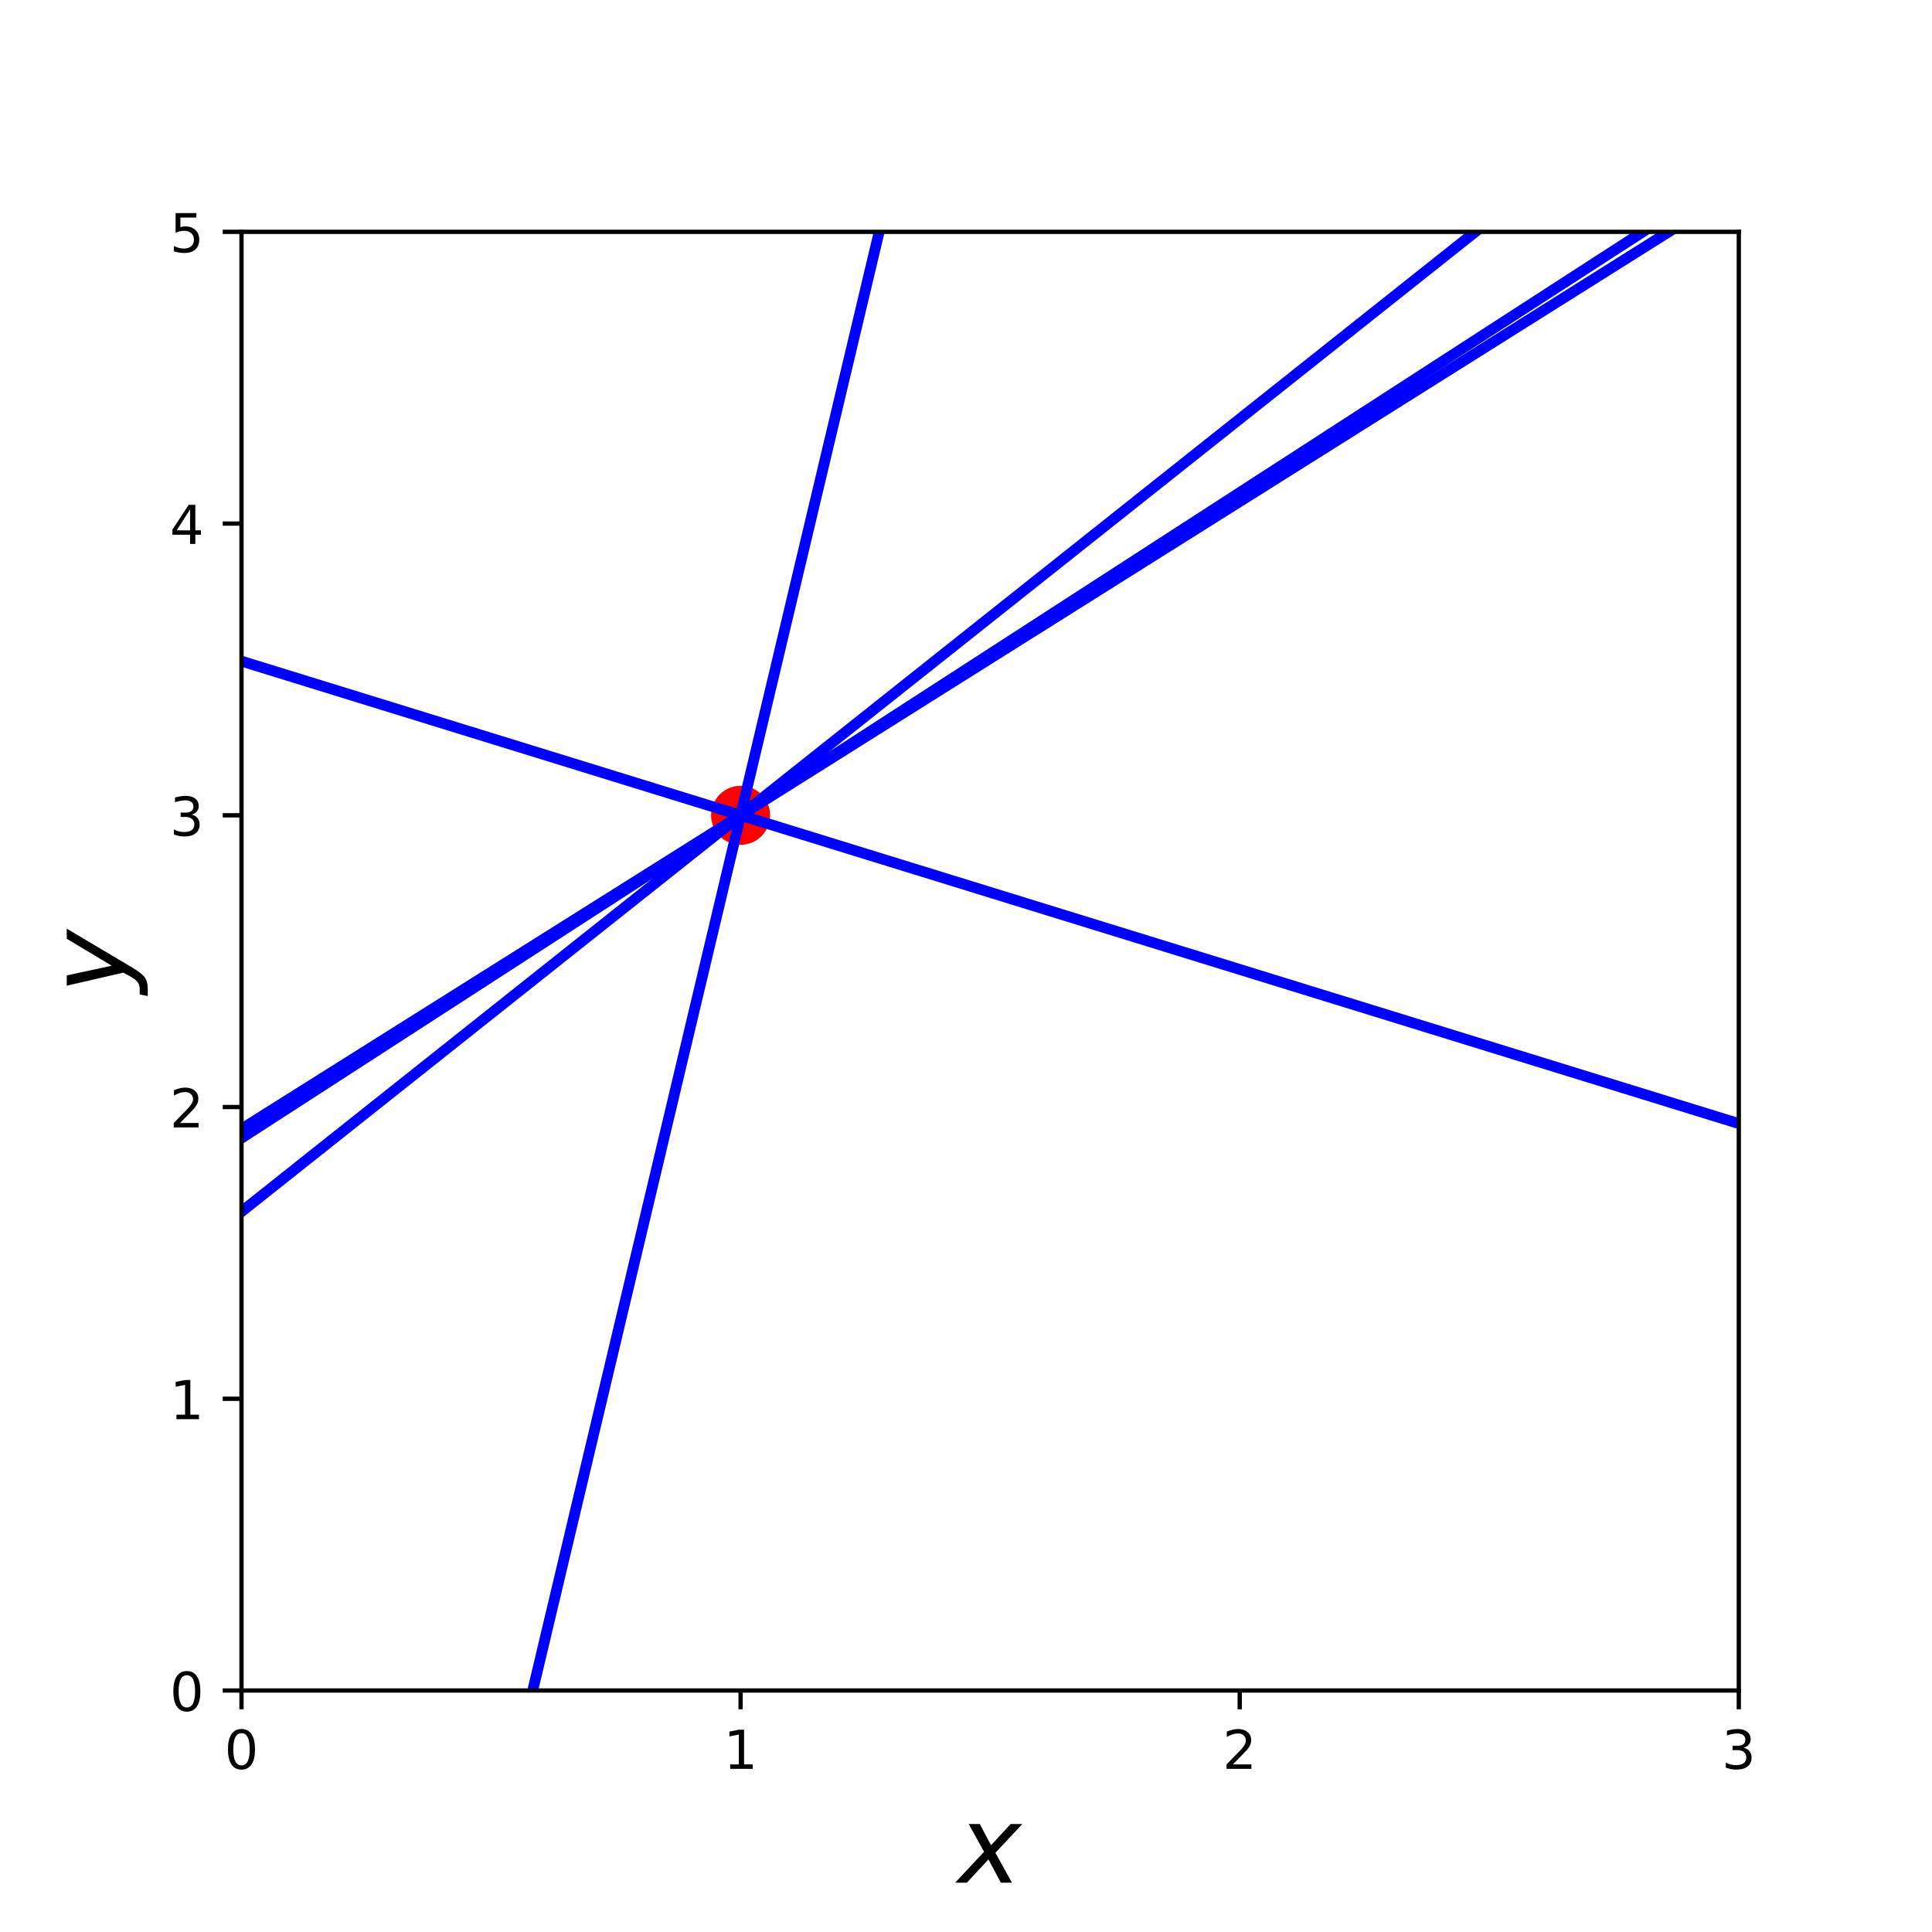
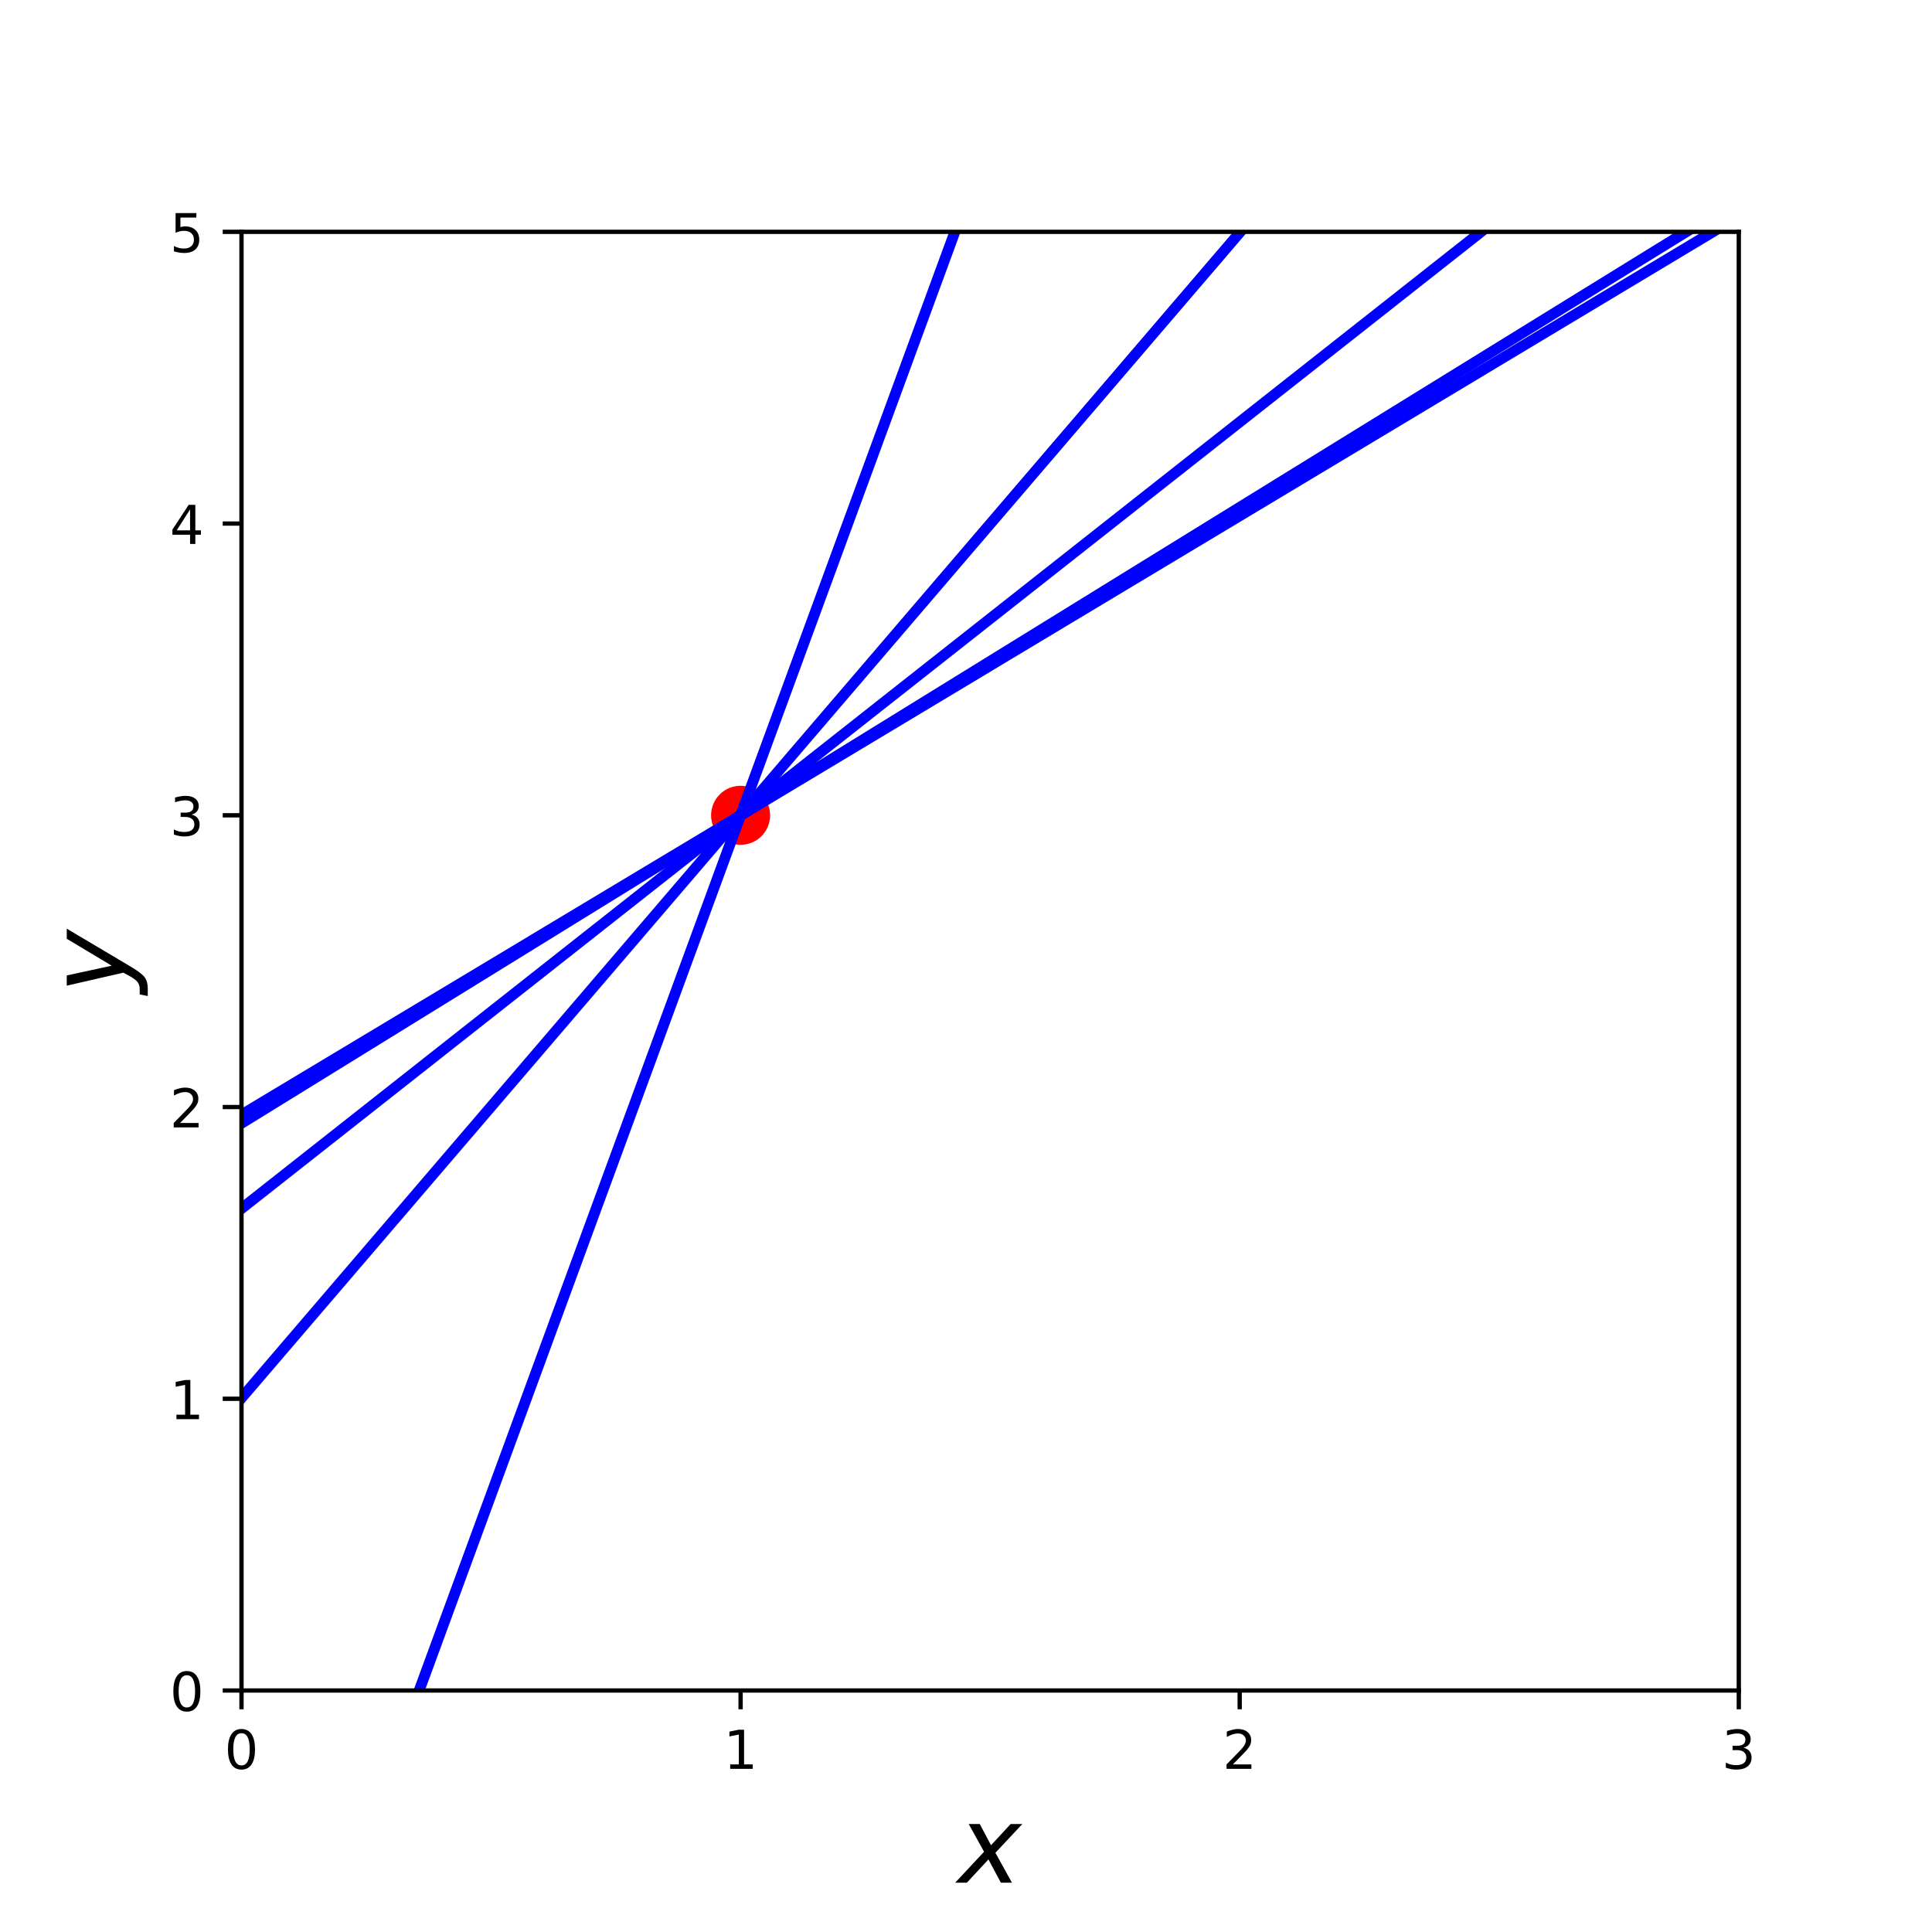
<svg xmlns="http://www.w3.org/2000/svg" xmlns:xlink="http://www.w3.org/1999/xlink" height="360pt" version="1.1" viewBox="0 0 360 360" width="360pt">
  <defs>
    <style type="text/css">
*{stroke-linecap:butt;stroke-linejoin:round;}
  </style>
  </defs>
  <g id="figure_1">
    <g id="patch_1">
      <path d="M 0 360  L 360 360  L 360 0  L 0 0  z " style="fill:none;" />
    </g>
    <g id="axes_1">
      <g id="patch_2">
        <path d="M 45 315  L 324 315  L 324 43.2  L 45 43.2  z " style="fill:none;" />
      </g>
      <g id="matplotlib.axis_1">
        <g id="xtick_1">
          <g id="line2d_1">
            <defs>
-               <path d="M 0 0  L 0 3.5  " id="m392f66d98a" style="stroke:#000000;stroke-width:0.8;" />
-             </defs>
-             <g>
-               <use style="stroke:#000000;stroke-width:0.8;" x="45" xlink:href="#m392f66d98a" y="315" />
+               <path d="M 0 0  L 0 3.5  " id="m052bb8a364" style="stroke:#000000;stroke-width:0.8;" />
+             </defs>
+             <g>
+               <use style="stroke:#000000;stroke-width:0.8;" x="45" xlink:href="#m052bb8a364" y="315" />
            </g>
          </g>
          <g id="text_1">
            <defs>
              <path d="M 31.781 66.406  Q 24.172 66.406 20.328 58.906  Q 16.5 51.422 16.5 36.375  Q 16.5 21.391 20.328 13.891  Q 24.172 6.391 31.781 6.391  Q 39.453 6.391 43.281 13.891  Q 47.125 21.391 47.125 36.375  Q 47.125 51.422 43.281 58.906  Q 39.453 66.406 31.781 66.406  z M 31.781 74.219  Q 44.047 74.219 50.516 64.516  Q 56.984 54.828 56.984 36.375  Q 56.984 17.969 50.516 8.266  Q 44.047 -1.422 31.781 -1.422  Q 19.531 -1.422 13.062 8.266  Q 6.594 17.969 6.594 36.375  Q 6.594 54.828 13.062 64.516  Q 19.531 74.219 31.781 74.219  z " id="DejaVuSans-30" />
            </defs>
            <g transform="translate(41.81875 329.5984)scale(0.1 -0.1)">
              <use xlink:href="#DejaVuSans-30" />
            </g>
          </g>
        </g>
        <g id="xtick_2">
          <g id="line2d_2">
            <g>
-               <use style="stroke:#000000;stroke-width:0.8;" x="138" xlink:href="#m392f66d98a" y="315" />
+               <use style="stroke:#000000;stroke-width:0.8;" x="138" xlink:href="#m052bb8a364" y="315" />
            </g>
          </g>
          <g id="text_2">
            <defs>
              <path d="M 12.406 8.297  L 28.516 8.297  L 28.516 63.922  L 10.984 60.406  L 10.984 69.391  L 28.422 72.906  L 38.281 72.906  L 38.281 8.297  L 54.391 8.297  L 54.391 0  L 12.406 0  z " id="DejaVuSans-31" />
            </defs>
            <g transform="translate(134.8187 329.5984)scale(0.1 -0.1)">
              <use xlink:href="#DejaVuSans-31" />
            </g>
          </g>
        </g>
        <g id="xtick_3">
          <g id="line2d_3">
            <g>
-               <use style="stroke:#000000;stroke-width:0.8;" x="231" xlink:href="#m392f66d98a" y="315" />
+               <use style="stroke:#000000;stroke-width:0.8;" x="231" xlink:href="#m052bb8a364" y="315" />
            </g>
          </g>
          <g id="text_3">
            <defs>
              <path d="M 19.188 8.297  L 53.609 8.297  L 53.609 0  L 7.328 0  L 7.328 8.297  Q 12.938 14.109 22.625 23.891  Q 32.328 33.688 34.812 36.531  Q 39.547 41.844 41.422 45.531  Q 43.312 49.219 43.312 52.781  Q 43.312 58.594 39.234 62.25  Q 35.156 65.922 28.609 65.922  Q 23.969 65.922 18.812 64.312  Q 13.672 62.703 7.812 59.422  L 7.812 69.391  Q 13.766 71.781 18.938 73  Q 24.125 74.219 28.422 74.219  Q 39.75 74.219 46.484 68.547  Q 53.219 62.891 53.219 53.422  Q 53.219 48.922 51.531 44.891  Q 49.859 40.875 45.406 35.406  Q 44.188 33.984 37.641 27.219  Q 31.109 20.453 19.188 8.297  z " id="DejaVuSans-32" />
            </defs>
            <g transform="translate(227.8187 329.5984)scale(0.1 -0.1)">
              <use xlink:href="#DejaVuSans-32" />
            </g>
          </g>
        </g>
        <g id="xtick_4">
          <g id="line2d_4">
            <g>
-               <use style="stroke:#000000;stroke-width:0.8;" x="324" xlink:href="#m392f66d98a" y="315" />
+               <use style="stroke:#000000;stroke-width:0.8;" x="324" xlink:href="#m052bb8a364" y="315" />
            </g>
          </g>
          <g id="text_4">
            <defs>
              <path d="M 40.578 39.312  Q 47.656 37.797 51.625 33  Q 55.609 28.219 55.609 21.188  Q 55.609 10.406 48.188 4.484  Q 40.766 -1.422 27.094 -1.422  Q 22.516 -1.422 17.656 -0.516  Q 12.797 0.391 7.625 2.203  L 7.625 11.719  Q 11.719 9.328 16.594 8.109  Q 21.484 6.891 26.812 6.891  Q 36.078 6.891 40.938 10.547  Q 45.797 14.203 45.797 21.188  Q 45.797 27.641 41.281 31.266  Q 36.766 34.906 28.719 34.906  L 20.219 34.906  L 20.219 43.016  L 29.109 43.016  Q 36.375 43.016 40.234 45.922  Q 44.094 48.828 44.094 54.297  Q 44.094 59.906 40.109 62.906  Q 36.141 65.922 28.719 65.922  Q 24.656 65.922 20.016 65.031  Q 15.375 64.156 9.812 62.312  L 9.812 71.094  Q 15.438 72.656 20.344 73.438  Q 25.25 74.219 29.594 74.219  Q 40.828 74.219 47.359 69.109  Q 53.906 64.016 53.906 55.328  Q 53.906 49.266 50.438 45.094  Q 46.969 40.922 40.578 39.312  z " id="DejaVuSans-33" />
            </defs>
            <g transform="translate(320.8188 329.5984)scale(0.1 -0.1)">
              <use xlink:href="#DejaVuSans-33" />
            </g>
          </g>
        </g>
        <g id="text_5">
          <defs>
            <path d="M 60.016 54.688  L 34.906 27.875  L 50.297 0  L 39.984 0  L 28.422 21.688  L 8.297 0  L -2.594 0  L 24.312 28.812  L 10.016 54.688  L 20.312 54.688  L 30.812 34.906  L 49.125 54.688  z " id="DejaVuSans-Oblique-78" />
          </defs>
          <g transform="translate(178.5 350.875)scale(0.2 -0.2)">
            <use transform="translate(0 0.3125)" xlink:href="#DejaVuSans-Oblique-78" />
          </g>
        </g>
      </g>
      <g id="matplotlib.axis_2">
        <g id="ytick_1">
          <g id="line2d_5">
            <defs>
-               <path d="M 0 0  L -3.5 0  " id="m5862f55415" style="stroke:#000000;stroke-width:0.8;" />
-             </defs>
-             <g>
-               <use style="stroke:#000000;stroke-width:0.8;" x="45" xlink:href="#m5862f55415" y="315" />
+               <path d="M 0 0  L -3.5 0  " id="m3dde6aa0dd" style="stroke:#000000;stroke-width:0.8;" />
+             </defs>
+             <g>
+               <use style="stroke:#000000;stroke-width:0.8;" x="45" xlink:href="#m3dde6aa0dd" y="315" />
            </g>
          </g>
          <g id="text_6">
            <g transform="translate(31.6375 318.7992)scale(0.1 -0.1)">
              <use xlink:href="#DejaVuSans-30" />
            </g>
          </g>
        </g>
        <g id="ytick_2">
          <g id="line2d_6">
            <g>
-               <use style="stroke:#000000;stroke-width:0.8;" x="45" xlink:href="#m5862f55415" y="260.64" />
+               <use style="stroke:#000000;stroke-width:0.8;" x="45" xlink:href="#m3dde6aa0dd" y="260.64" />
            </g>
          </g>
          <g id="text_7">
            <g transform="translate(31.6375 264.4392)scale(0.1 -0.1)">
              <use xlink:href="#DejaVuSans-31" />
            </g>
          </g>
        </g>
        <g id="ytick_3">
          <g id="line2d_7">
            <g>
-               <use style="stroke:#000000;stroke-width:0.8;" x="45" xlink:href="#m5862f55415" y="206.28" />
+               <use style="stroke:#000000;stroke-width:0.8;" x="45" xlink:href="#m3dde6aa0dd" y="206.28" />
            </g>
          </g>
          <g id="text_8">
            <g transform="translate(31.6375 210.0792)scale(0.1 -0.1)">
              <use xlink:href="#DejaVuSans-32" />
            </g>
          </g>
        </g>
        <g id="ytick_4">
          <g id="line2d_8">
            <g>
-               <use style="stroke:#000000;stroke-width:0.8;" x="45" xlink:href="#m5862f55415" y="151.92" />
+               <use style="stroke:#000000;stroke-width:0.8;" x="45" xlink:href="#m3dde6aa0dd" y="151.92" />
            </g>
          </g>
          <g id="text_9">
            <g transform="translate(31.6375 155.7192)scale(0.1 -0.1)">
              <use xlink:href="#DejaVuSans-33" />
            </g>
          </g>
        </g>
        <g id="ytick_5">
          <g id="line2d_9">
            <g>
-               <use style="stroke:#000000;stroke-width:0.8;" x="45" xlink:href="#m5862f55415" y="97.56" />
+               <use style="stroke:#000000;stroke-width:0.8;" x="45" xlink:href="#m3dde6aa0dd" y="97.56" />
            </g>
          </g>
          <g id="text_10">
            <defs>
              <path d="M 37.797 64.312  L 12.891 25.391  L 37.797 25.391  z M 35.203 72.906  L 47.609 72.906  L 47.609 25.391  L 58.016 25.391  L 58.016 17.188  L 47.609 17.188  L 47.609 0  L 37.797 0  L 37.797 17.188  L 4.891 17.188  L 4.891 26.703  z " id="DejaVuSans-34" />
            </defs>
            <g transform="translate(31.6375 101.3592)scale(0.1 -0.1)">
              <use xlink:href="#DejaVuSans-34" />
            </g>
          </g>
        </g>
        <g id="ytick_6">
          <g id="line2d_10">
            <g>
-               <use style="stroke:#000000;stroke-width:0.8;" x="45" xlink:href="#m5862f55415" y="43.2" />
+               <use style="stroke:#000000;stroke-width:0.8;" x="45" xlink:href="#m3dde6aa0dd" y="43.2" />
            </g>
          </g>
          <g id="text_11">
            <defs>
              <path d="M 10.797 72.906  L 49.516 72.906  L 49.516 64.594  L 19.828 64.594  L 19.828 46.734  Q 21.969 47.469 24.109 47.828  Q 26.266 48.188 28.422 48.188  Q 40.625 48.188 47.75 41.5  Q 54.891 34.812 54.891 23.391  Q 54.891 11.625 47.562 5.094  Q 40.234 -1.422 26.906 -1.422  Q 22.312 -1.422 17.547 -0.641  Q 12.797 0.141 7.719 1.703  L 7.719 11.625  Q 12.109 9.234 16.797 8.062  Q 21.484 6.891 26.703 6.891  Q 35.156 6.891 40.078 11.328  Q 45.016 15.766 45.016 23.391  Q 45.016 31 40.078 35.438  Q 35.156 39.891 26.703 39.891  Q 22.75 39.891 18.812 39.016  Q 14.891 38.141 10.797 36.281  z " id="DejaVuSans-35" />
            </defs>
            <g transform="translate(31.6375 46.99922)scale(0.1 -0.1)">
              <use xlink:href="#DejaVuSans-35" />
            </g>
          </g>
        </g>
        <g id="text_12">
          <defs>
            <path d="M 24.812 -5.078  Q 18.562 -15.578 14.625 -18.188  Q 10.688 -20.797 4.594 -20.797  L -2.484 -20.797  L -0.984 -13.281  L 4.203 -13.281  Q 7.953 -13.281 10.594 -11.234  Q 13.234 -9.188 16.5 -3.219  L 19.281 2  L 7.172 54.688  L 16.703 54.688  L 25.781 12.797  L 50.875 54.688  L 60.297 54.688  z " id="DejaVuSans-Oblique-79" />
          </defs>
          <g transform="translate(23.4375 185.1)rotate(-90)scale(0.2 -0.2)">
            <use transform="translate(0 0.3125)" xlink:href="#DejaVuSans-Oblique-79" />
          </g>
        </g>
      </g>
      <g id="line2d_11">
        <defs>
-           <path d="M 0 5  C 1.326 5 2.598 4.473 3.536 3.536  C 4.473 2.598 5 1.326 5 0  C 5 -1.326 4.473 -2.598 3.536 -3.536  C 2.598 -4.473 1.326 -5 0 -5  C -1.326 -5 -2.598 -4.473 -3.536 -3.536  C -4.473 -2.598 -5 -1.326 -5 0  C -5 1.326 -4.473 2.598 -3.536 3.536  C -2.598 4.473 -1.326 5 0 5  z " id="m26f91d77ba" style="stroke:#ff0000;" />
+           <path d="M 0 5  C 1.326 5 2.598 4.473 3.536 3.536  C 4.473 2.598 5 1.326 5 0  C 5 -1.326 4.473 -2.598 3.536 -3.536  C 2.598 -4.473 1.326 -5 0 -5  C -1.326 -5 -2.598 -4.473 -3.536 -3.536  C -4.473 -2.598 -5 -1.326 -5 0  C -5 1.326 -4.473 2.598 -3.536 3.536  C -2.598 4.473 -1.326 5 0 5  z " id="mf2f24048e3" style="stroke:#ff0000;" />
        </defs>
-         <g clip-path="url(#p80f1a22137)">
-           <use style="fill:#ff0000;stroke:#ff0000;" x="138" xlink:href="#m26f91d77ba" y="151.92" />
+         <g clip-path="url(#pd089e5a442)">
+           <use style="fill:#ff0000;stroke:#ff0000;" x="138" xlink:href="#mf2f24048e3" y="151.92" />
        </g>
      </g>
      <g id="line2d_12">
-         <path clip-path="url(#p80f1a22137)" d="M 45 210.383  L 324 34.993  " style="fill:none;stroke:#0000ff;stroke-linecap:square;stroke-width:2;" />
+         <path clip-path="url(#pd089e5a442)" d="M 45 207.73  L 324 40.301  " style="fill:none;stroke:#0000ff;stroke-linecap:square;stroke-width:2;" />
      </g>
      <g id="line2d_13">
-         <path clip-path="url(#p80f1a22137)" d="M 45 225.775  L 324 4.209  " style="fill:none;stroke:#0000ff;stroke-linecap:square;stroke-width:2;" />
+         <path clip-path="url(#pd089e5a442)" d="M 45 260.493  L 268.986 -1  " style="fill:none;stroke:#0000ff;stroke-linecap:square;stroke-width:2;" />
      </g>
      <g id="line2d_14">
-         <path clip-path="url(#p80f1a22137)" d="M 88.339 361  L 174.322 -1  " style="fill:none;stroke:#0000ff;stroke-linecap:square;stroke-width:2;" />
+         <path clip-path="url(#pd089e5a442)" d="M 45 225.204  L 324 5.351  " style="fill:none;stroke:#0000ff;stroke-linecap:square;stroke-width:2;" />
      </g>
      <g id="line2d_15">
-         <path clip-path="url(#p80f1a22137)" d="M 45 123.199  L 324 209.362  " style="fill:none;stroke:#0000ff;stroke-linecap:square;stroke-width:2;" />
+         <path clip-path="url(#pd089e5a442)" d="M 45 209.305  L 324 37.15  " style="fill:none;stroke:#0000ff;stroke-linecap:square;stroke-width:2;" />
      </g>
      <g id="line2d_16">
-         <path clip-path="url(#p80f1a22137)" d="M 45 212.06  L 324 31.64  " style="fill:none;stroke:#0000ff;stroke-linecap:square;stroke-width:2;" />
+         <path clip-path="url(#pd089e5a442)" d="M 61.211 361  L 194.163 -1  " style="fill:none;stroke:#0000ff;stroke-linecap:square;stroke-width:2;" />
      </g>
      <g id="patch_3">
        <path d="M 45 315  L 45 43.2  " style="fill:none;stroke:#000000;stroke-linecap:square;stroke-linejoin:miter;stroke-width:0.8;" />
      </g>
      <g id="patch_4">
        <path d="M 324 315  L 324 43.2  " style="fill:none;stroke:#000000;stroke-linecap:square;stroke-linejoin:miter;stroke-width:0.8;" />
      </g>
      <g id="patch_5">
        <path d="M 45 315  L 324 315  " style="fill:none;stroke:#000000;stroke-linecap:square;stroke-linejoin:miter;stroke-width:0.8;" />
      </g>
      <g id="patch_6">
        <path d="M 45 43.2  L 324 43.2  " style="fill:none;stroke:#000000;stroke-linecap:square;stroke-linejoin:miter;stroke-width:0.8;" />
      </g>
    </g>
  </g>
  <defs>
-     <clipPath id="p80f1a22137">
+     <clipPath id="pd089e5a442">
      <rect height="271.8" width="279" x="45" y="43.2" />
    </clipPath>
  </defs>
</svg>
